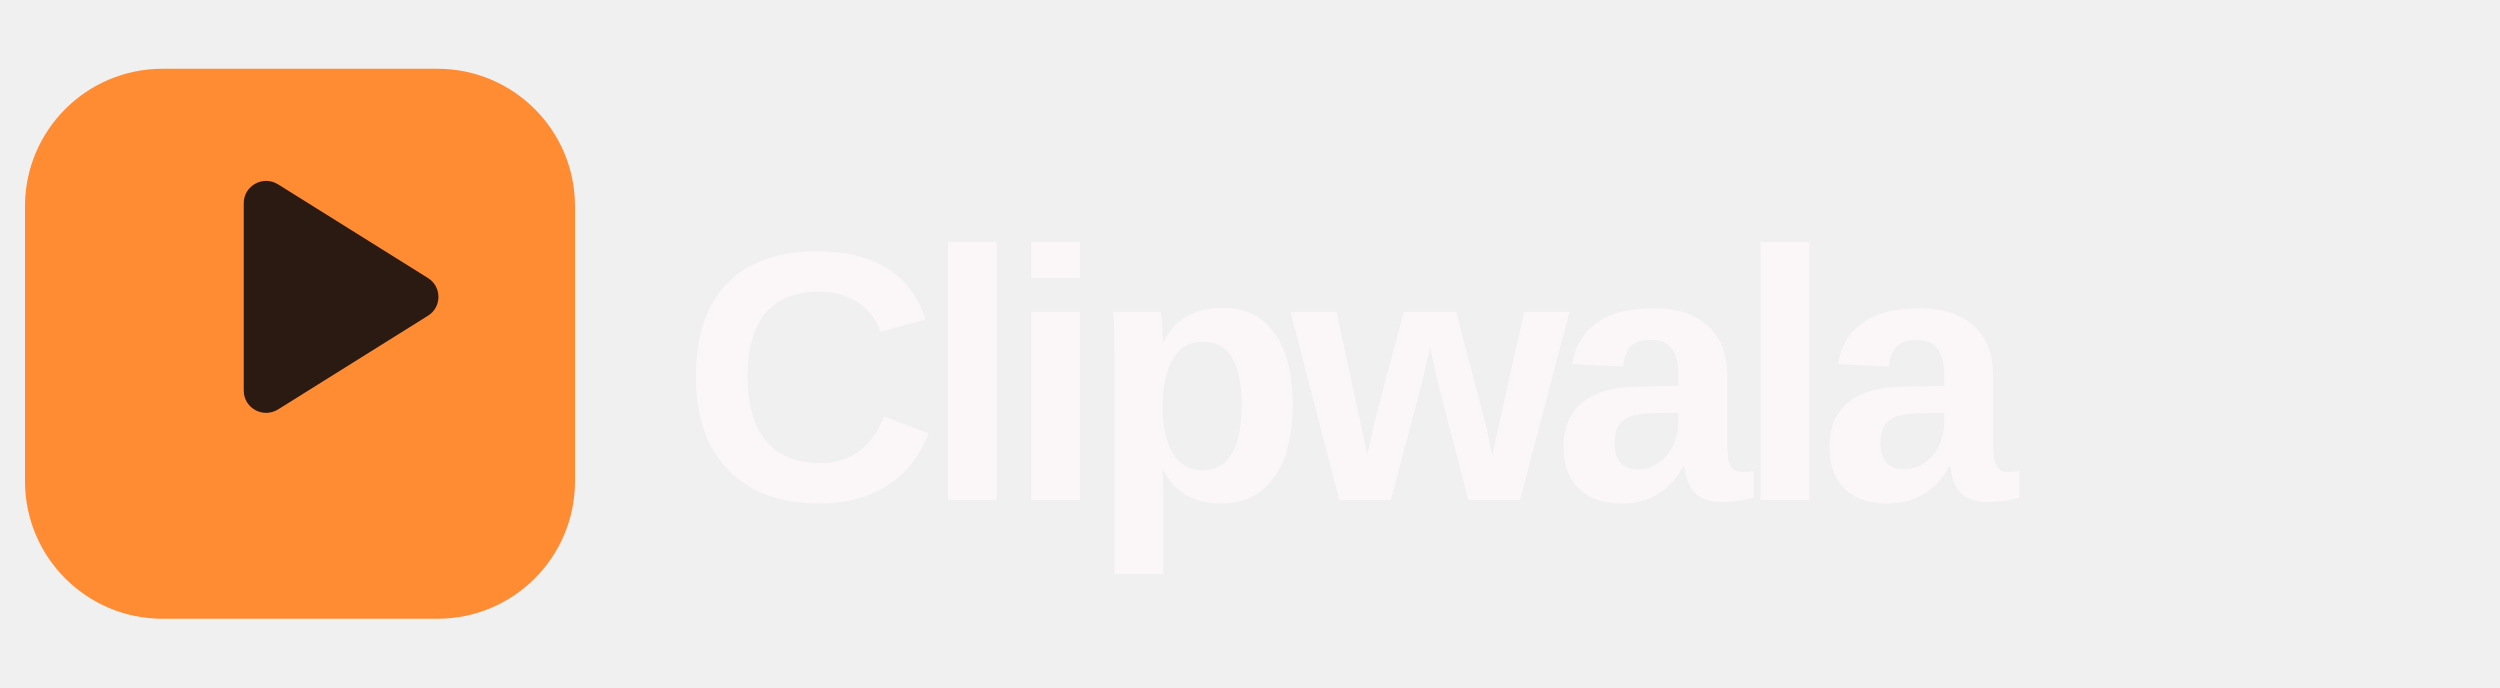
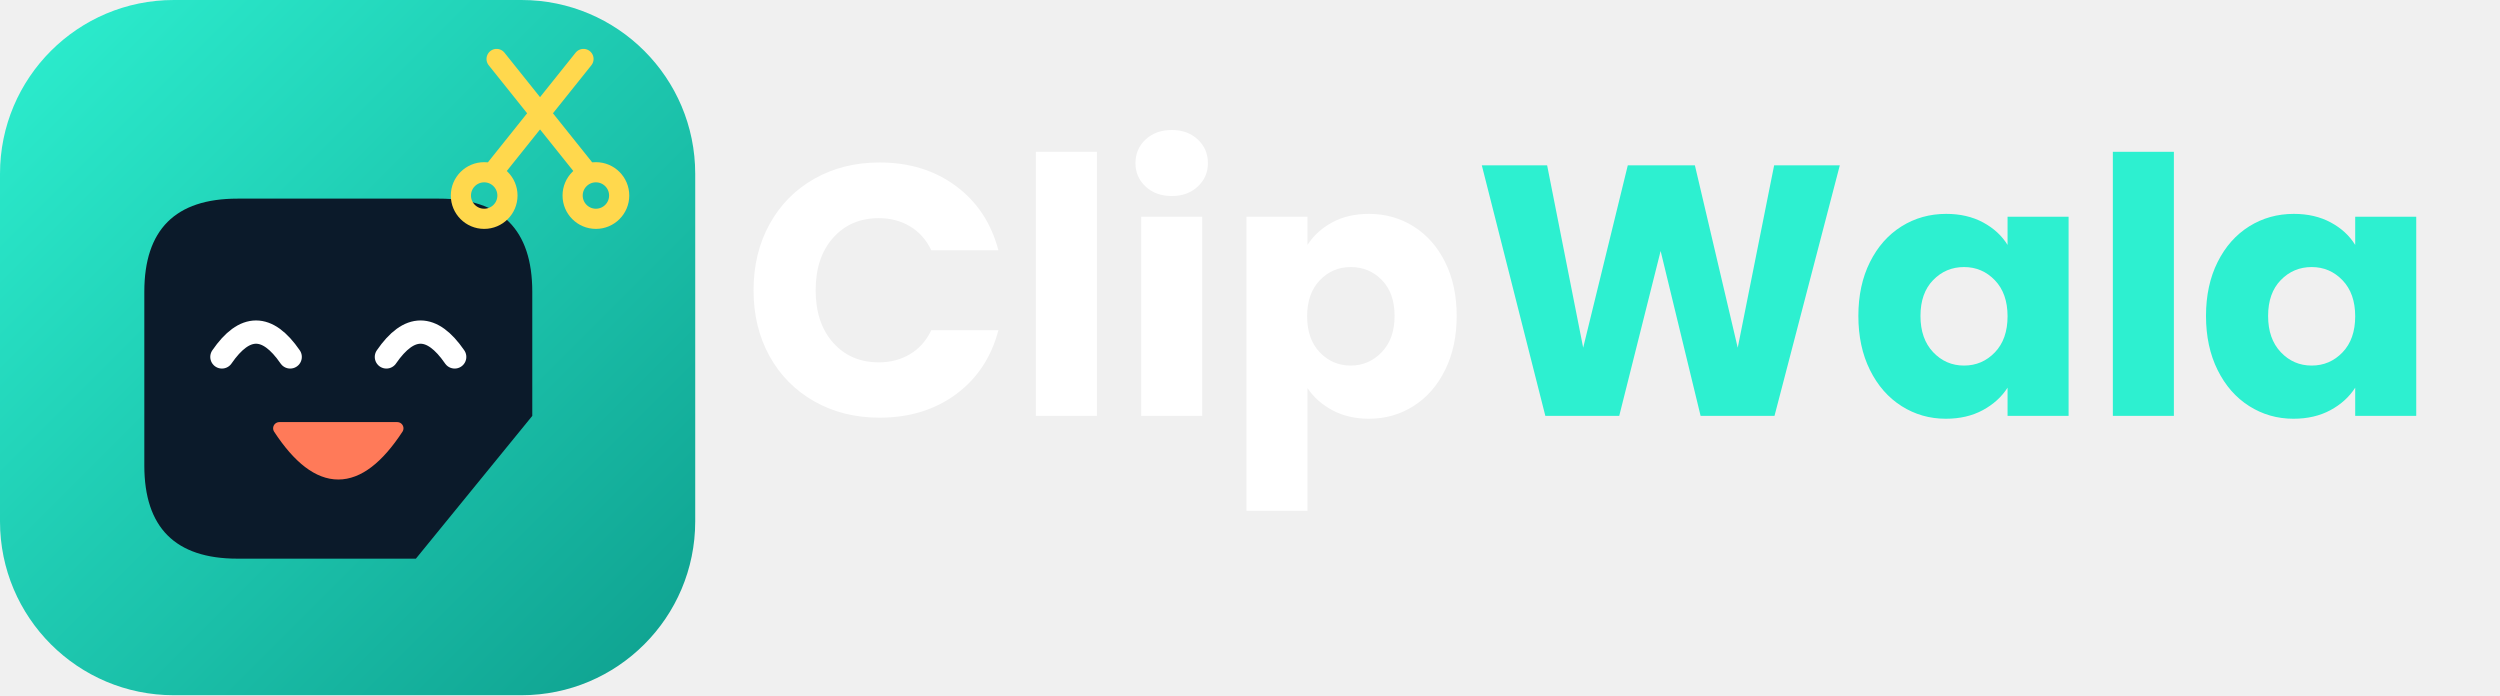
- <svg xmlns="http://www.w3.org/2000/svg" width="400" height="110" viewBox="0 0 400 110" fill="none">
-   <rect x="4" y="11" width="88" height="88" rx="22" fill="#FF8B33" />
-   <path d="M39 32.5C39 29.7 42.1 28 44.5 29.5L68.5 44.5C70.7 45.9 70.7 49.1 68.5 50.5L44.5 65.5C42.1 67 39 65.3 39 62.5V32.5Z" fill="#2A1A12" />
-   <text x="109" y="80" fill="#FBF7F8" font-family="Arial, Helvetica, sans-serif" font-size="57" font-weight="800" letter-spacing="-2.5">Clipwala</text>
+ <svg xmlns="http://www.w3.org/2000/svg" viewBox="32 32 1611 448" height="448" width="1611">
+   <defs>
+     <linearGradient id="bg" x1="0" y1="0" x2="1" y2="1">
+       <stop offset="0" stop-color="#2DF0D0" />
+       <stop offset="1" stop-color="#0E9F8E" />
+     </linearGradient>
+   </defs>
+   <rect x="32" y="32" width="448" height="448" rx="112" fill="url(#bg)" />
+   <path d="M185 160 H315 Q375 160 375 220 V300 L300 392 H185 Q125 392 125 332 V220 Q125 160 185 160 Z" fill="#0B1A2A" />
+   <path d="M175 262 q22 -32 44 0" fill="none" stroke="#fff" stroke-width="15" stroke-linecap="round" />
+   <path d="M281 262 q22 -32 44 0" fill="none" stroke="#fff" stroke-width="15" stroke-linecap="round" />
+   <path d="M212 308 Q250 366 288 308 Z" fill="#FF7A59" stroke="#FF7A59" stroke-width="8" stroke-linejoin="round" />
+   <g stroke="#FFD84D" stroke-width="13" stroke-linecap="round" fill="none">
+     <line x1="352" y1="70" x2="408" y2="140" />
+     <line x1="408" y1="70" x2="352" y2="140" />
+     <circle cx="344" cy="158" r="15" />
+     <circle cx="416" cy="158" r="15" />
+   </g>
+   <path d="M598.78 136.7Q627.53 136.7 648.0 151.88Q668.47 167.06 675.37 193.28H632.13Q627.3 183.16 618.445 177.87Q609.59 172.58 598.32 172.58Q580.15 172.58 568.88 185.23Q557.61 197.88 557.61 219.04Q557.61 240.2 568.88 252.85Q580.15 265.5 598.32 265.5Q609.59 265.5 618.445 260.21Q627.3 254.92 632.13 244.8H675.37Q668.47 271.02 648.0 286.085Q627.53 301.15 598.78 301.15Q575.32 301.15 556.805 290.685Q538.29 280.22 527.94 261.59Q517.59 242.96 517.59 219.04Q517.59 195.12 527.94 176.375Q538.29 157.63 556.805 147.165Q575.32 136.7 598.78 136.7ZM738.85 129.8V300.0H699.52V129.8ZM763.69 137.16Q763.69 127.96 770.245 121.865Q776.8 115.77 787.15 115.77Q797.27 115.77 803.825 121.865Q810.38 127.96 810.38 137.16Q810.38 146.13 803.825 152.225Q797.27 158.32 787.15 158.32Q776.8 158.32 770.245 152.225Q763.69 146.13 763.69 137.16ZM806.7 171.66V300.0H767.37V171.66ZM914.11 169.82Q929.98 169.82 942.86 177.87Q955.74 185.92 963.215 200.87Q970.69 215.82 970.69 235.6Q970.69 255.38 963.215 270.445Q955.74 285.51 942.86 293.675Q929.98 301.84 914.11 301.84Q900.77 301.84 890.535 296.32Q880.3 290.8 874.55 282.06V361.18H835.22V171.66H874.55V189.83Q880.3 180.86 890.42 175.34Q900.54 169.82 914.11 169.82ZM902.38 204.09Q890.65 204.09 882.485 212.6Q874.32 221.11 874.32 235.83Q874.32 250.55 882.485 259.06Q890.65 267.57 902.38 267.57Q914.11 267.57 922.39 258.945Q930.67 250.32 930.67 235.6Q930.67 220.88 922.505 212.485Q914.34 204.09 902.38 204.09Z" fill="#FFFFFF" />
+   <path d="M1217.57 138.54 1175.48 300.0H1127.87L1102.11 193.74L1075.43 300.0H1027.82L986.88 138.54H1028.97L1052.2 256.07L1080.95 138.54H1124.19L1151.79 256.07L1175.25 138.54ZM1286.11 169.82Q1299.68 169.82 1309.915 175.34Q1320.15 180.86 1325.67 189.83V171.66H1365V300.0H1325.67V281.83Q1319.92 290.8 1309.685 296.32Q1299.45 301.84 1285.88 301.84Q1270.24 301.84 1257.36 293.675Q1244.48 285.51 1237.005 270.445Q1229.53 255.38 1229.53 235.6Q1229.53 215.82 1237.005 200.87Q1244.48 185.92 1257.36 177.87Q1270.24 169.82 1286.11 169.82ZM1297.61 204.09Q1285.88 204.09 1277.715 212.485Q1269.55 220.88 1269.55 235.6Q1269.55 250.32 1277.715 258.945Q1285.88 267.57 1297.61 267.57Q1309.34 267.57 1317.505 259.06Q1325.67 250.55 1325.67 235.83Q1325.67 221.11 1317.505 212.6Q1309.34 204.09 1297.61 204.09ZM1432.85 129.8V300.0H1393.52V129.8ZM1510.13 169.82Q1523.7 169.82 1533.935 175.34Q1544.17 180.86 1549.69 189.83V171.66H1589.02V300.0H1549.69V281.83Q1543.94 290.8 1533.705 296.32Q1523.47 301.84 1509.9 301.84Q1494.26 301.84 1481.38 293.675Q1468.5 285.51 1461.025 270.445Q1453.55 255.38 1453.55 235.6Q1453.55 215.82 1461.025 200.87Q1468.5 185.92 1481.38 177.87Q1494.26 169.82 1510.13 169.82ZM1521.63 204.09Q1509.9 204.09 1501.735 212.485Q1493.57 220.88 1493.57 235.6Q1493.57 250.32 1501.735 258.945Q1509.9 267.57 1521.63 267.57Q1533.36 267.57 1541.525 259.06Q1549.69 250.55 1549.69 235.83Q1549.69 221.11 1541.525 212.6Q1533.36 204.09 1521.63 204.09Z" fill="#2DF0D0" />
</svg>
